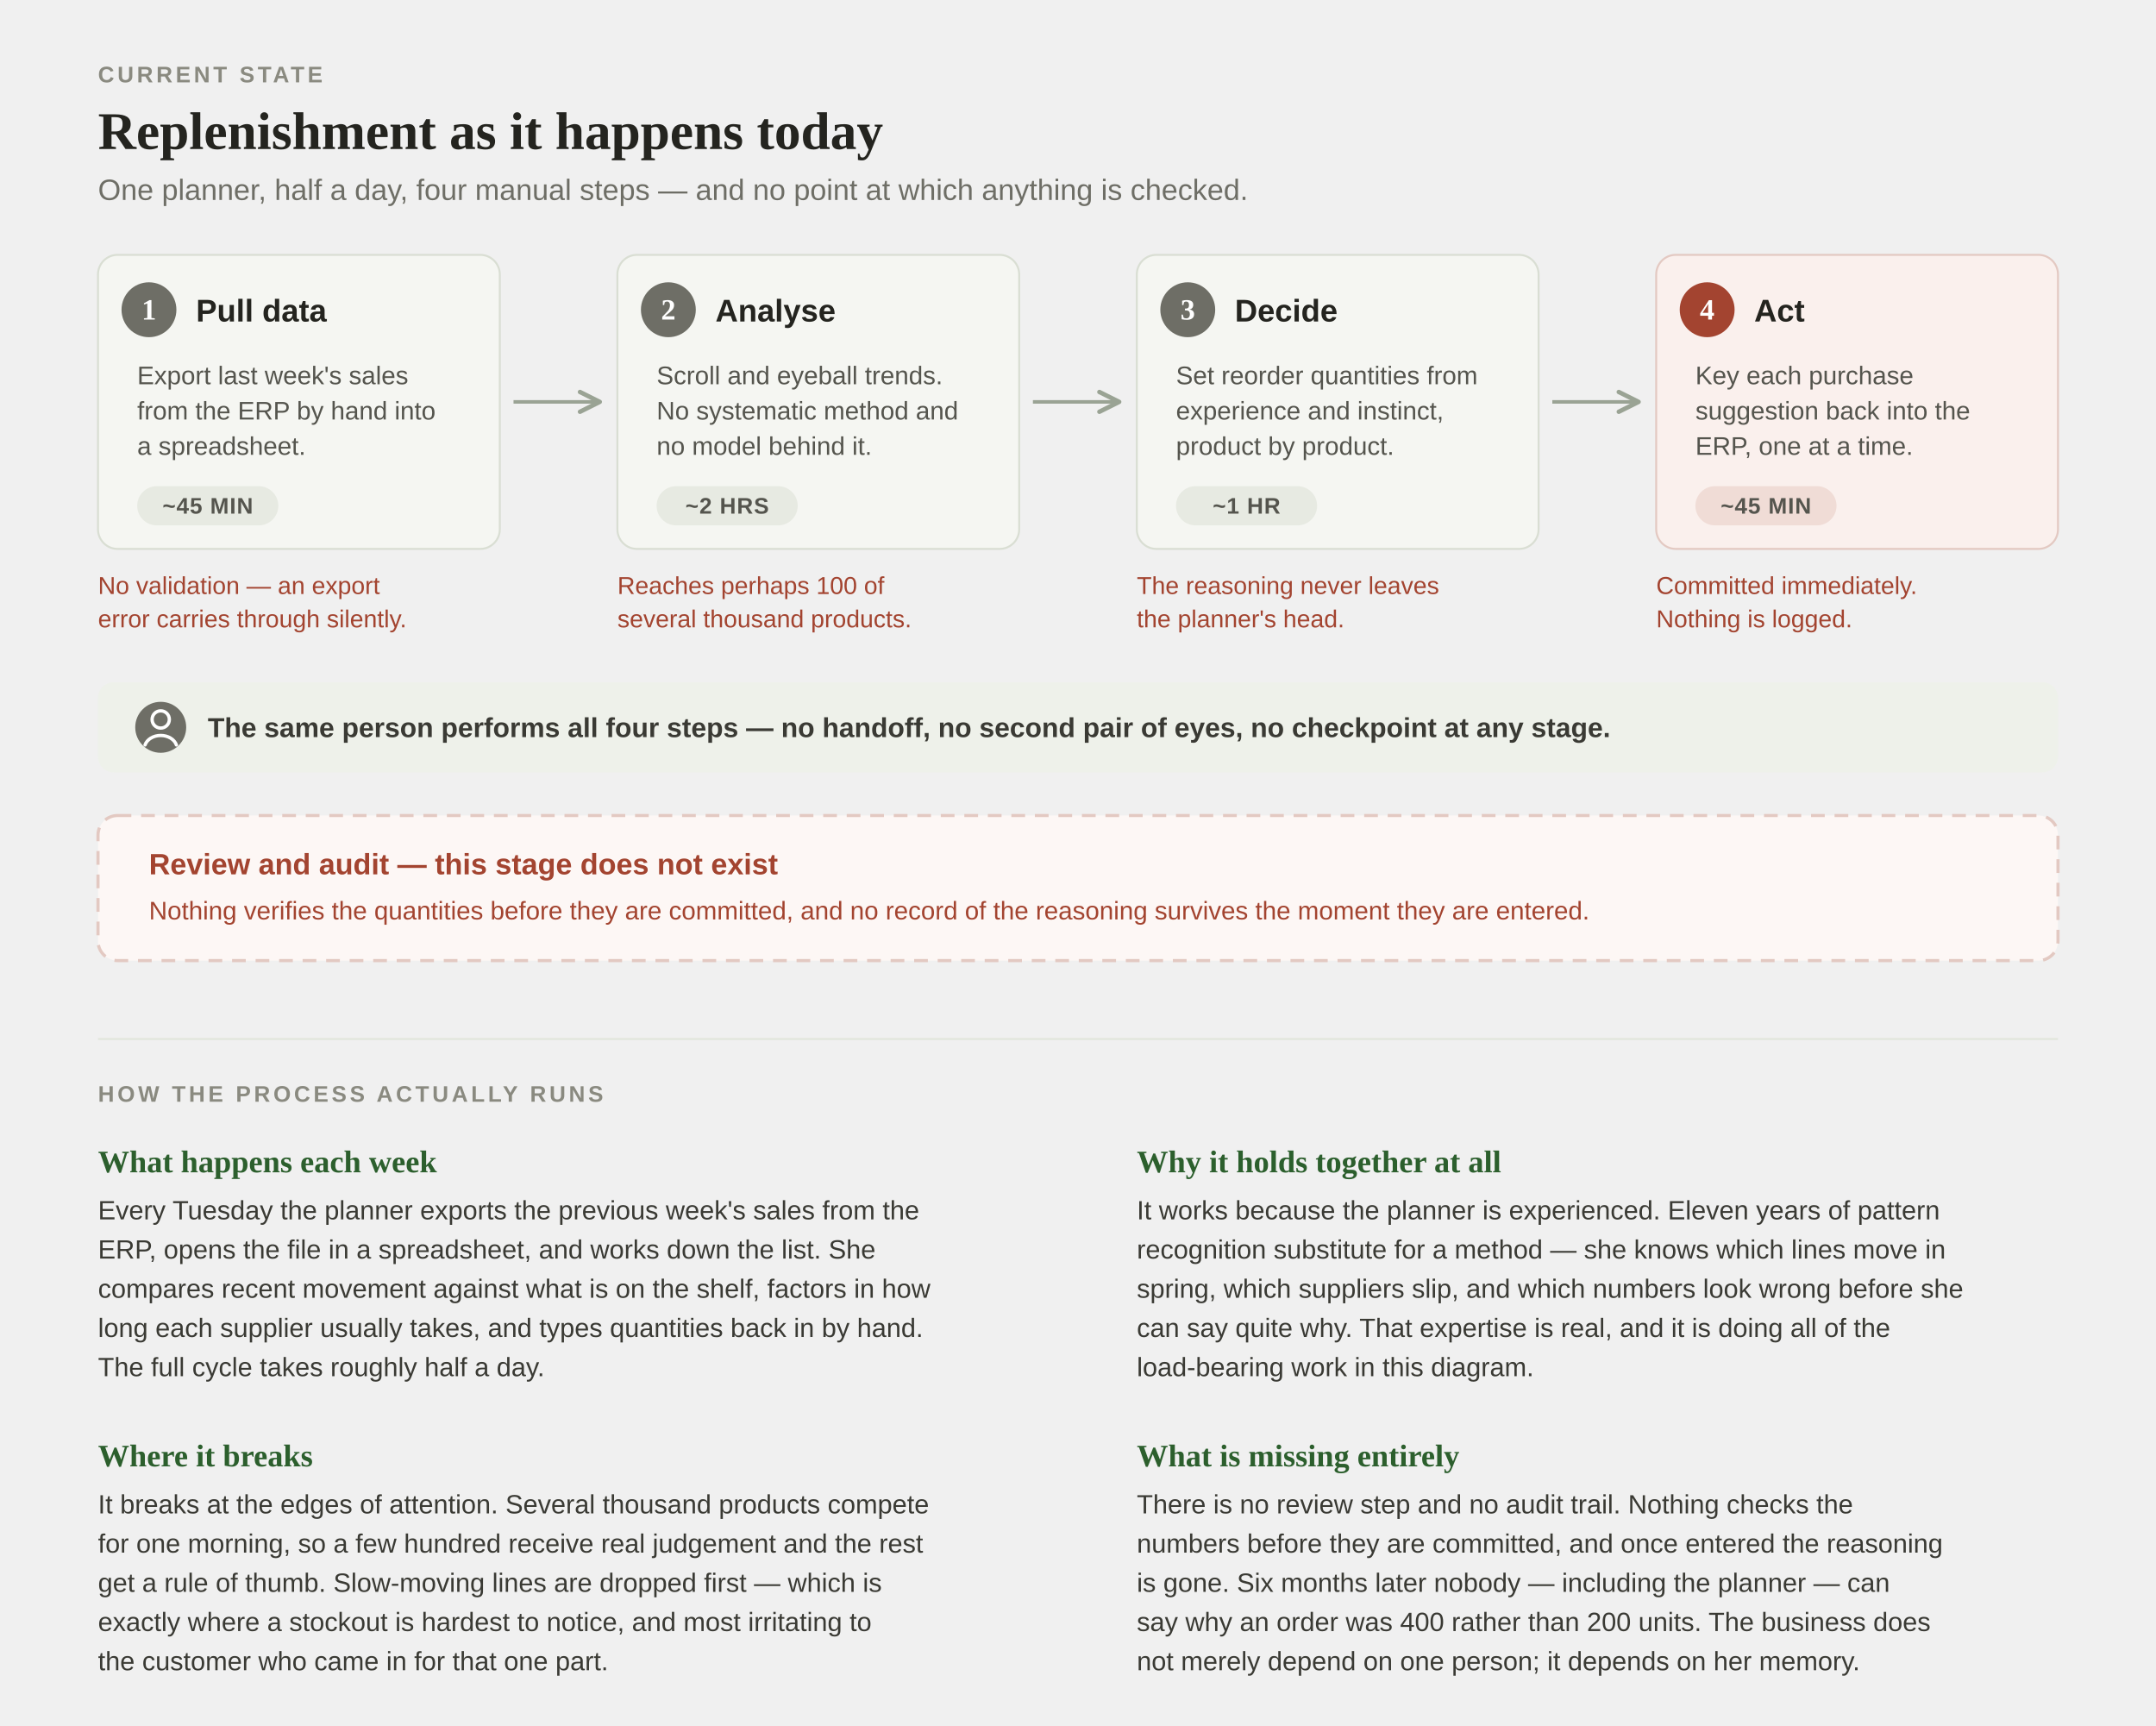
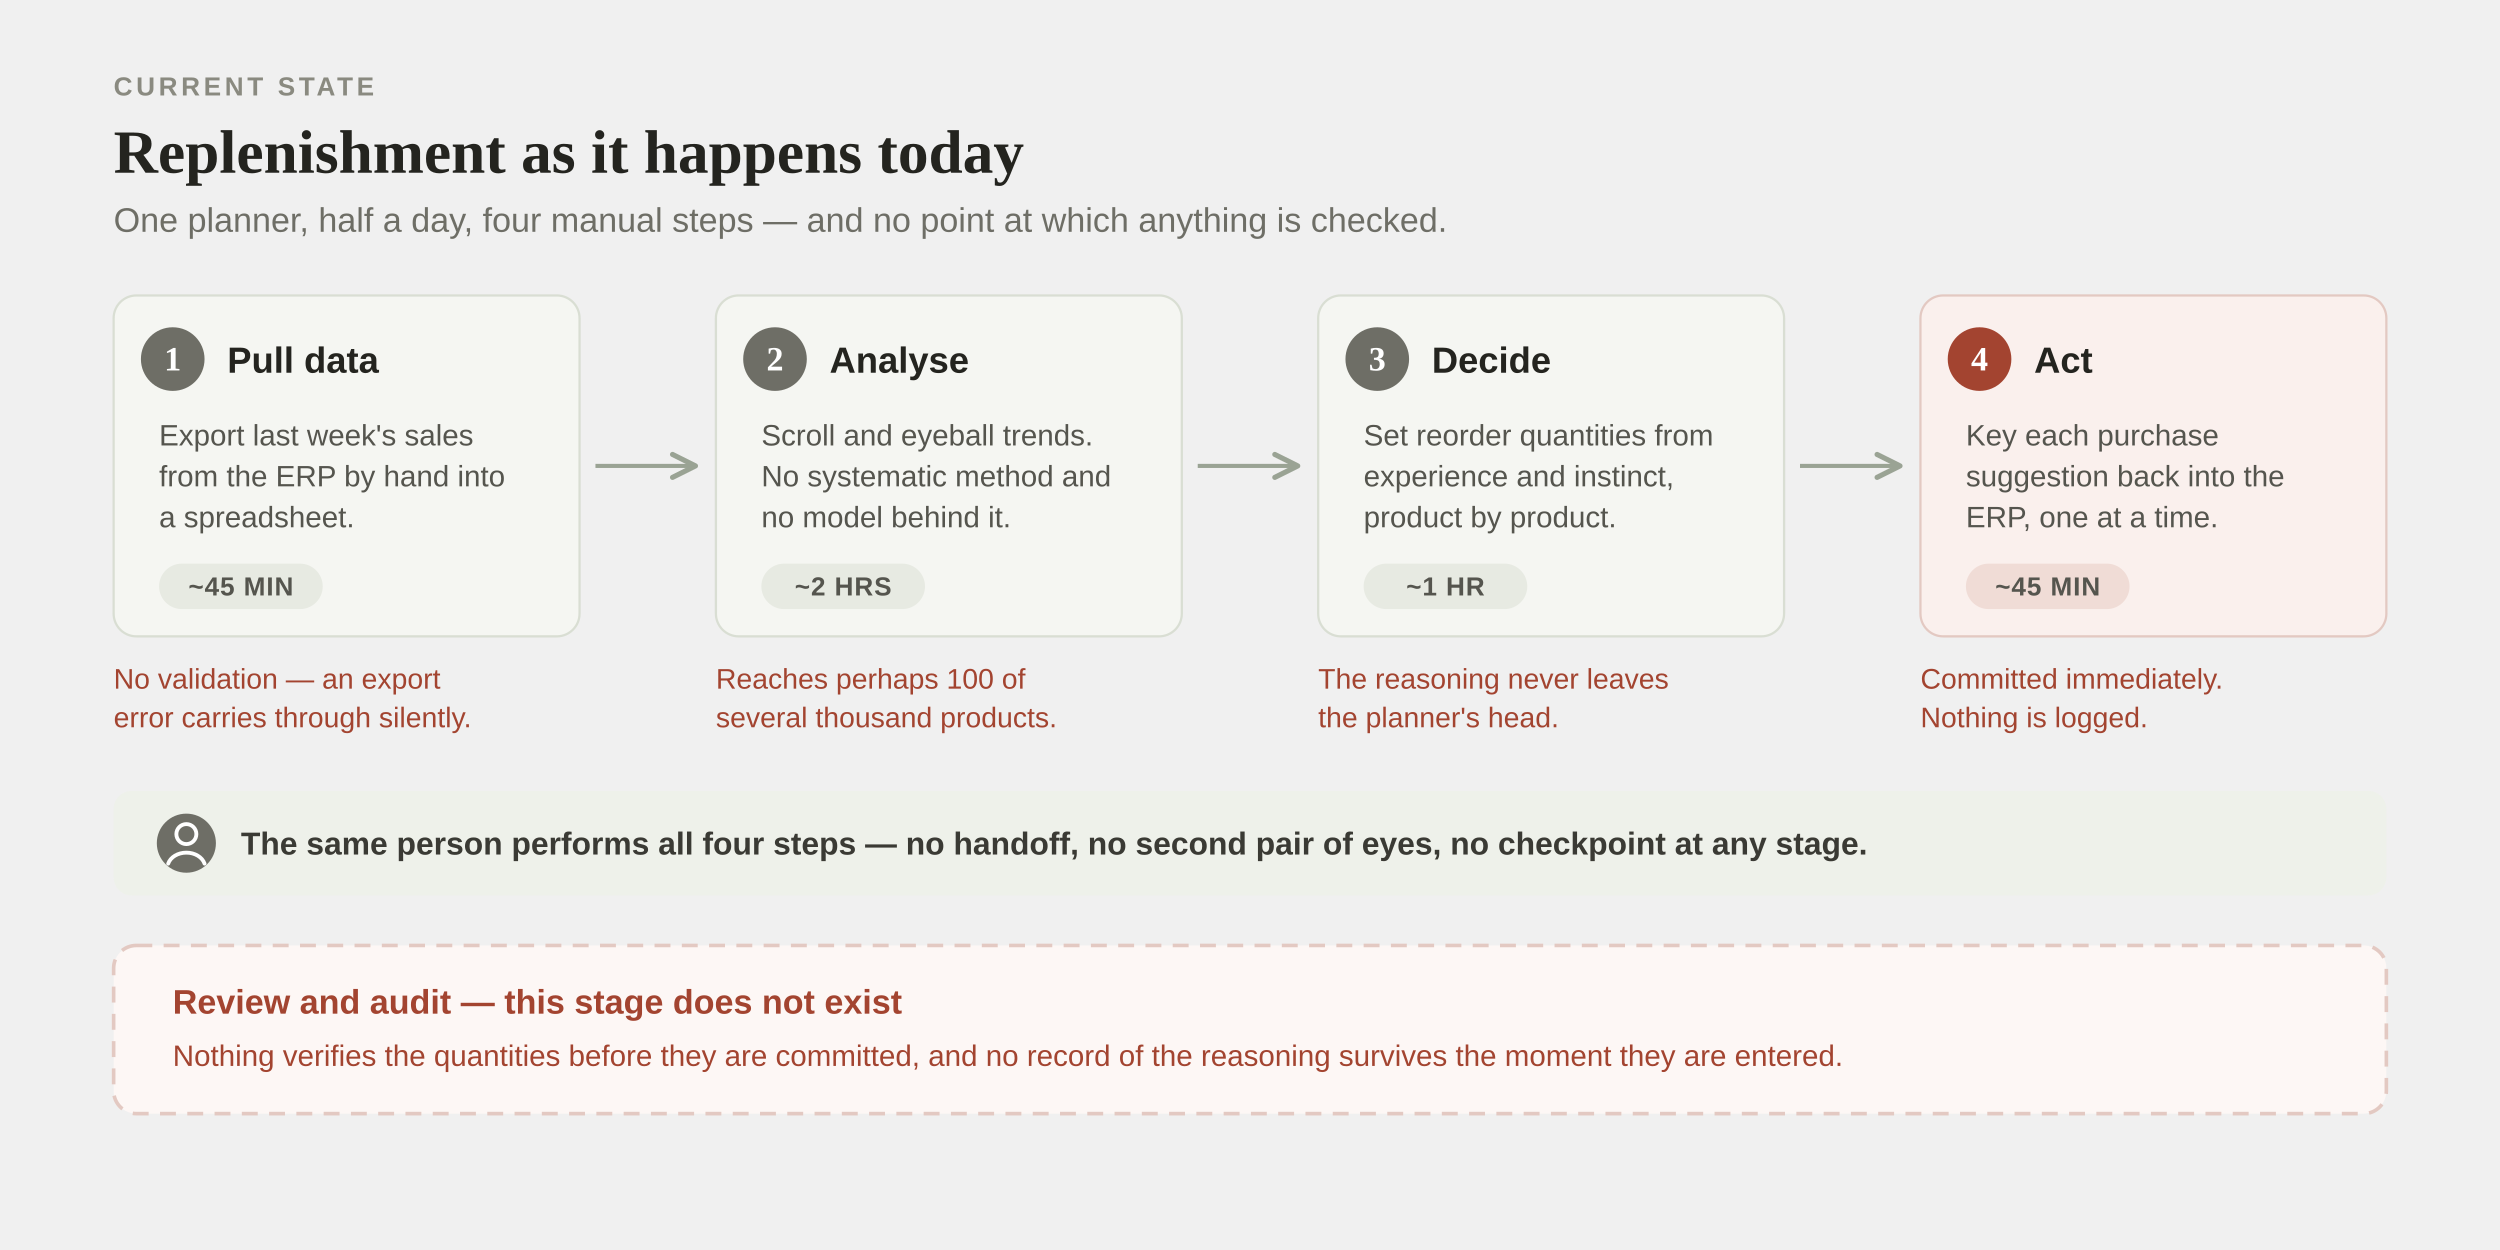
- <svg xmlns="http://www.w3.org/2000/svg" width="1100" height="880" viewBox="0 0 1100 880" role="img" style="background:#ffffff">
+ <svg xmlns="http://www.w3.org/2000/svg" width="1100" height="550" viewBox="0 0 1100 550" role="img" style="background:#ffffff">
  <defs>
    <marker id="ar" viewBox="0 0 10 10" refX="9" refY="5" markerWidth="7" markerHeight="7" orient="auto-start-reverse">
      <path d="M1 1L9 5L1 9" fill="none" stroke="#9AA394" stroke-width="1.8" stroke-linecap="round" stroke-linejoin="round" />
    </marker>
    <style>
    .h1  { font-family: Georgia, 'Times New Roman', serif; font-size: 27px; font-weight: 700; fill: #24241F; }
    .h2  { font-family: Georgia, 'Times New Roman', serif; font-size: 16px; font-weight: 700; fill: #2C5F2D; }
    .sub { font-family: Calibri, Arial, sans-serif; font-size: 15px; fill: #6E6E66; }
    .st  { font-family: Calibri, Arial, sans-serif; font-size: 16px; font-weight: 700; fill: #24241F; }
    .bd  { font-family: Calibri, Arial, sans-serif; font-size: 13px; fill: #55554E; }
    .bdy { font-family: Calibri, Arial, sans-serif; font-size: 13.5px; fill: #3A3A34; }
    .chip{ font-family: Calibri, Arial, sans-serif; font-size: 11.5px; font-weight: 700; fill: #55554E; letter-spacing: .4px; }
    .fail{ font-family: Calibri, Arial, sans-serif; font-size: 12.5px; fill: #A34430; }
    .num { font-family: Georgia, 'Times New Roman', serif; font-size: 15px; font-weight: 700; fill: #FFFFFF; }
    .band{ font-family: Calibri, Arial, sans-serif; font-size: 14px; font-weight: 700; fill: #3A3A34; }
    .gt  { font-family: Calibri, Arial, sans-serif; font-size: 15px; font-weight: 700; fill: #A34430; }
    .gb  { font-family: Calibri, Arial, sans-serif; font-size: 13px; fill: #A34430; }
    .lbl { font-family: Calibri, Arial, sans-serif; font-size: 11.5px; font-weight: 700; fill: #8A8A80; letter-spacing: 1.6px; }
  </style>
  </defs>
  <text class="lbl" x="50" y="42">CURRENT STATE</text>
  <text class="h1" x="50" y="76">Replenishment as it happens today</text>
  <text class="sub" x="50" y="102">One planner, half a day, four manual steps — and no point at which anything is checked.</text>
  <g>
    <rect x="50" y="130" width="205" height="150" rx="10" fill="#F5F6F2" stroke="#D9DED3" stroke-width="1" />
    <circle cx="76" cy="158" r="14" fill="#6E6E66" />
    <text class="num" x="76" y="163" text-anchor="middle">1</text>
    <text class="st" x="100" y="164">Pull data</text>
    <text class="bd" x="70" y="196">Export last week's sales</text>
    <text class="bd" x="70" y="214">from the ERP by hand into</text>
    <text class="bd" x="70" y="232">a spreadsheet.</text>
    <rect x="70" y="248" width="72" height="20" rx="10" fill="#E7EAE2" />
    <text class="chip" x="106" y="262" text-anchor="middle">~45 MIN</text>
  </g>
  <text class="fail" x="50" y="303">No validation — an export</text>
  <text class="fail" x="50" y="320">error carries through silently.</text>
  <g>
    <rect x="315" y="130" width="205" height="150" rx="10" fill="#F5F6F2" stroke="#D9DED3" stroke-width="1" />
    <circle cx="341" cy="158" r="14" fill="#6E6E66" />
    <text class="num" x="341" y="163" text-anchor="middle">2</text>
    <text class="st" x="365" y="164">Analyse</text>
    <text class="bd" x="335" y="196">Scroll and eyeball trends.</text>
    <text class="bd" x="335" y="214">No systematic method and</text>
    <text class="bd" x="335" y="232">no model behind it.</text>
    <rect x="335" y="248" width="72" height="20" rx="10" fill="#E7EAE2" />
    <text class="chip" x="371" y="262" text-anchor="middle">~2 HRS</text>
  </g>
  <text class="fail" x="315" y="303">Reaches perhaps 100 of</text>
  <text class="fail" x="315" y="320">several thousand products.</text>
  <g>
    <rect x="580" y="130" width="205" height="150" rx="10" fill="#F5F6F2" stroke="#D9DED3" stroke-width="1" />
    <circle cx="606" cy="158" r="14" fill="#6E6E66" />
    <text class="num" x="606" y="163" text-anchor="middle">3</text>
    <text class="st" x="630" y="164">Decide</text>
    <text class="bd" x="600" y="196">Set reorder quantities from</text>
    <text class="bd" x="600" y="214">experience and instinct,</text>
    <text class="bd" x="600" y="232">product by product.</text>
    <rect x="600" y="248" width="72" height="20" rx="10" fill="#E7EAE2" />
    <text class="chip" x="636" y="262" text-anchor="middle">~1 HR</text>
  </g>
  <text class="fail" x="580" y="303">The reasoning never leaves</text>
  <text class="fail" x="580" y="320">the planner's head.</text>
  <g>
    <rect x="845" y="130" width="205" height="150" rx="10" fill="#FAF0ED" stroke="#E3C9C2" stroke-width="1" />
    <circle cx="871" cy="158" r="14" fill="#A34430" />
    <text class="num" x="871" y="163" text-anchor="middle">4</text>
    <text class="st" x="895" y="164">Act</text>
    <text class="bd" x="865" y="196">Key each purchase</text>
    <text class="bd" x="865" y="214">suggestion back into the</text>
    <text class="bd" x="865" y="232">ERP, one at a time.</text>
    <rect x="865" y="248" width="72" height="20" rx="10" fill="#F0DCD6" />
    <text class="chip" x="901" y="262" text-anchor="middle">~45 MIN</text>
  </g>
  <text class="fail" x="845" y="303">Committed immediately.</text>
  <text class="fail" x="845" y="320">Nothing is logged.</text>
  <line x1="262" y1="205" x2="306" y2="205" stroke="#9AA394" stroke-width="1.8" marker-end="url(#ar)" />
  <line x1="527" y1="205" x2="571" y2="205" stroke="#9AA394" stroke-width="1.8" marker-end="url(#ar)" />
  <line x1="792" y1="205" x2="836" y2="205" stroke="#9AA394" stroke-width="1.8" marker-end="url(#ar)" />
  <rect x="50" y="348" width="1000" height="46" rx="8" fill="#EEF1EA" />
  <circle cx="82" cy="371" r="13" fill="#6E6E66" />
  <circle cx="82" cy="367" r="4.4" fill="none" stroke="#FFFFFF" stroke-width="1.7" />
  <path d="M74 380 a8.3 6.6 0 0 1 16 0" fill="none" stroke="#FFFFFF" stroke-width="1.7" stroke-linecap="round" />
  <text class="band" x="106" y="376">The same person performs all four steps — no handoff, no second pair of eyes, no checkpoint at any stage.</text>
  <rect x="50" y="416" width="1000" height="74" rx="10" fill="#FDF7F5" stroke="#E3C9C2" stroke-width="1.6" stroke-dasharray="7 5" />
  <text class="gt" x="76" y="446">Review and audit — this stage does not exist</text>
  <text class="gb" x="76" y="469">Nothing verifies the quantities before they are committed, and no record of the reasoning survives the moment they are entered.</text>
-   <line x1="50" y1="530" x2="1050" y2="530" stroke="#E2E6DC" stroke-width="1" />
-   <text class="lbl" x="50" y="562">HOW THE PROCESS ACTUALLY RUNS</text>
-   <text class="h2" x="50" y="598">What happens each week</text>
-   <text class="bdy" x="50" y="622">Every Tuesday the planner exports the previous week's sales from the</text>
-   <text class="bdy" x="50" y="642">ERP, opens the file in a spreadsheet, and works down the list. She</text>
-   <text class="bdy" x="50" y="662">compares recent movement against what is on the shelf, factors in how</text>
-   <text class="bdy" x="50" y="682">long each supplier usually takes, and types quantities back in by hand.</text>
-   <text class="bdy" x="50" y="702">The full cycle takes roughly half a day.</text>
-   <text class="h2" x="580" y="598">Why it holds together at all</text>
-   <text class="bdy" x="580" y="622">It works because the planner is experienced. Eleven years of pattern</text>
-   <text class="bdy" x="580" y="642">recognition substitute for a method — she knows which lines move in</text>
-   <text class="bdy" x="580" y="662">spring, which suppliers slip, and which numbers look wrong before she</text>
-   <text class="bdy" x="580" y="682">can say quite why. That expertise is real, and it is doing all of the</text>
-   <text class="bdy" x="580" y="702">load-bearing work in this diagram.</text>
-   <text class="h2" x="50" y="748">Where it breaks</text>
-   <text class="bdy" x="50" y="772">It breaks at the edges of attention. Several thousand products compete</text>
-   <text class="bdy" x="50" y="792">for one morning, so a few hundred receive real judgement and the rest</text>
-   <text class="bdy" x="50" y="812">get a rule of thumb. Slow-moving lines are dropped first — which is</text>
-   <text class="bdy" x="50" y="832">exactly where a stockout is hardest to notice, and most irritating to</text>
-   <text class="bdy" x="50" y="852">the customer who came in for that one part.</text>
-   <text class="h2" x="580" y="748">What is missing entirely</text>
-   <text class="bdy" x="580" y="772">There is no review step and no audit trail. Nothing checks the</text>
-   <text class="bdy" x="580" y="792">numbers before they are committed, and once entered the reasoning</text>
-   <text class="bdy" x="580" y="812">is gone. Six months later nobody — including the planner — can</text>
-   <text class="bdy" x="580" y="832">say why an order was 400 rather than 200 units. The business does</text>
-   <text class="bdy" x="580" y="852">not merely depend on one person; it depends on her memory.</text>
</svg>
